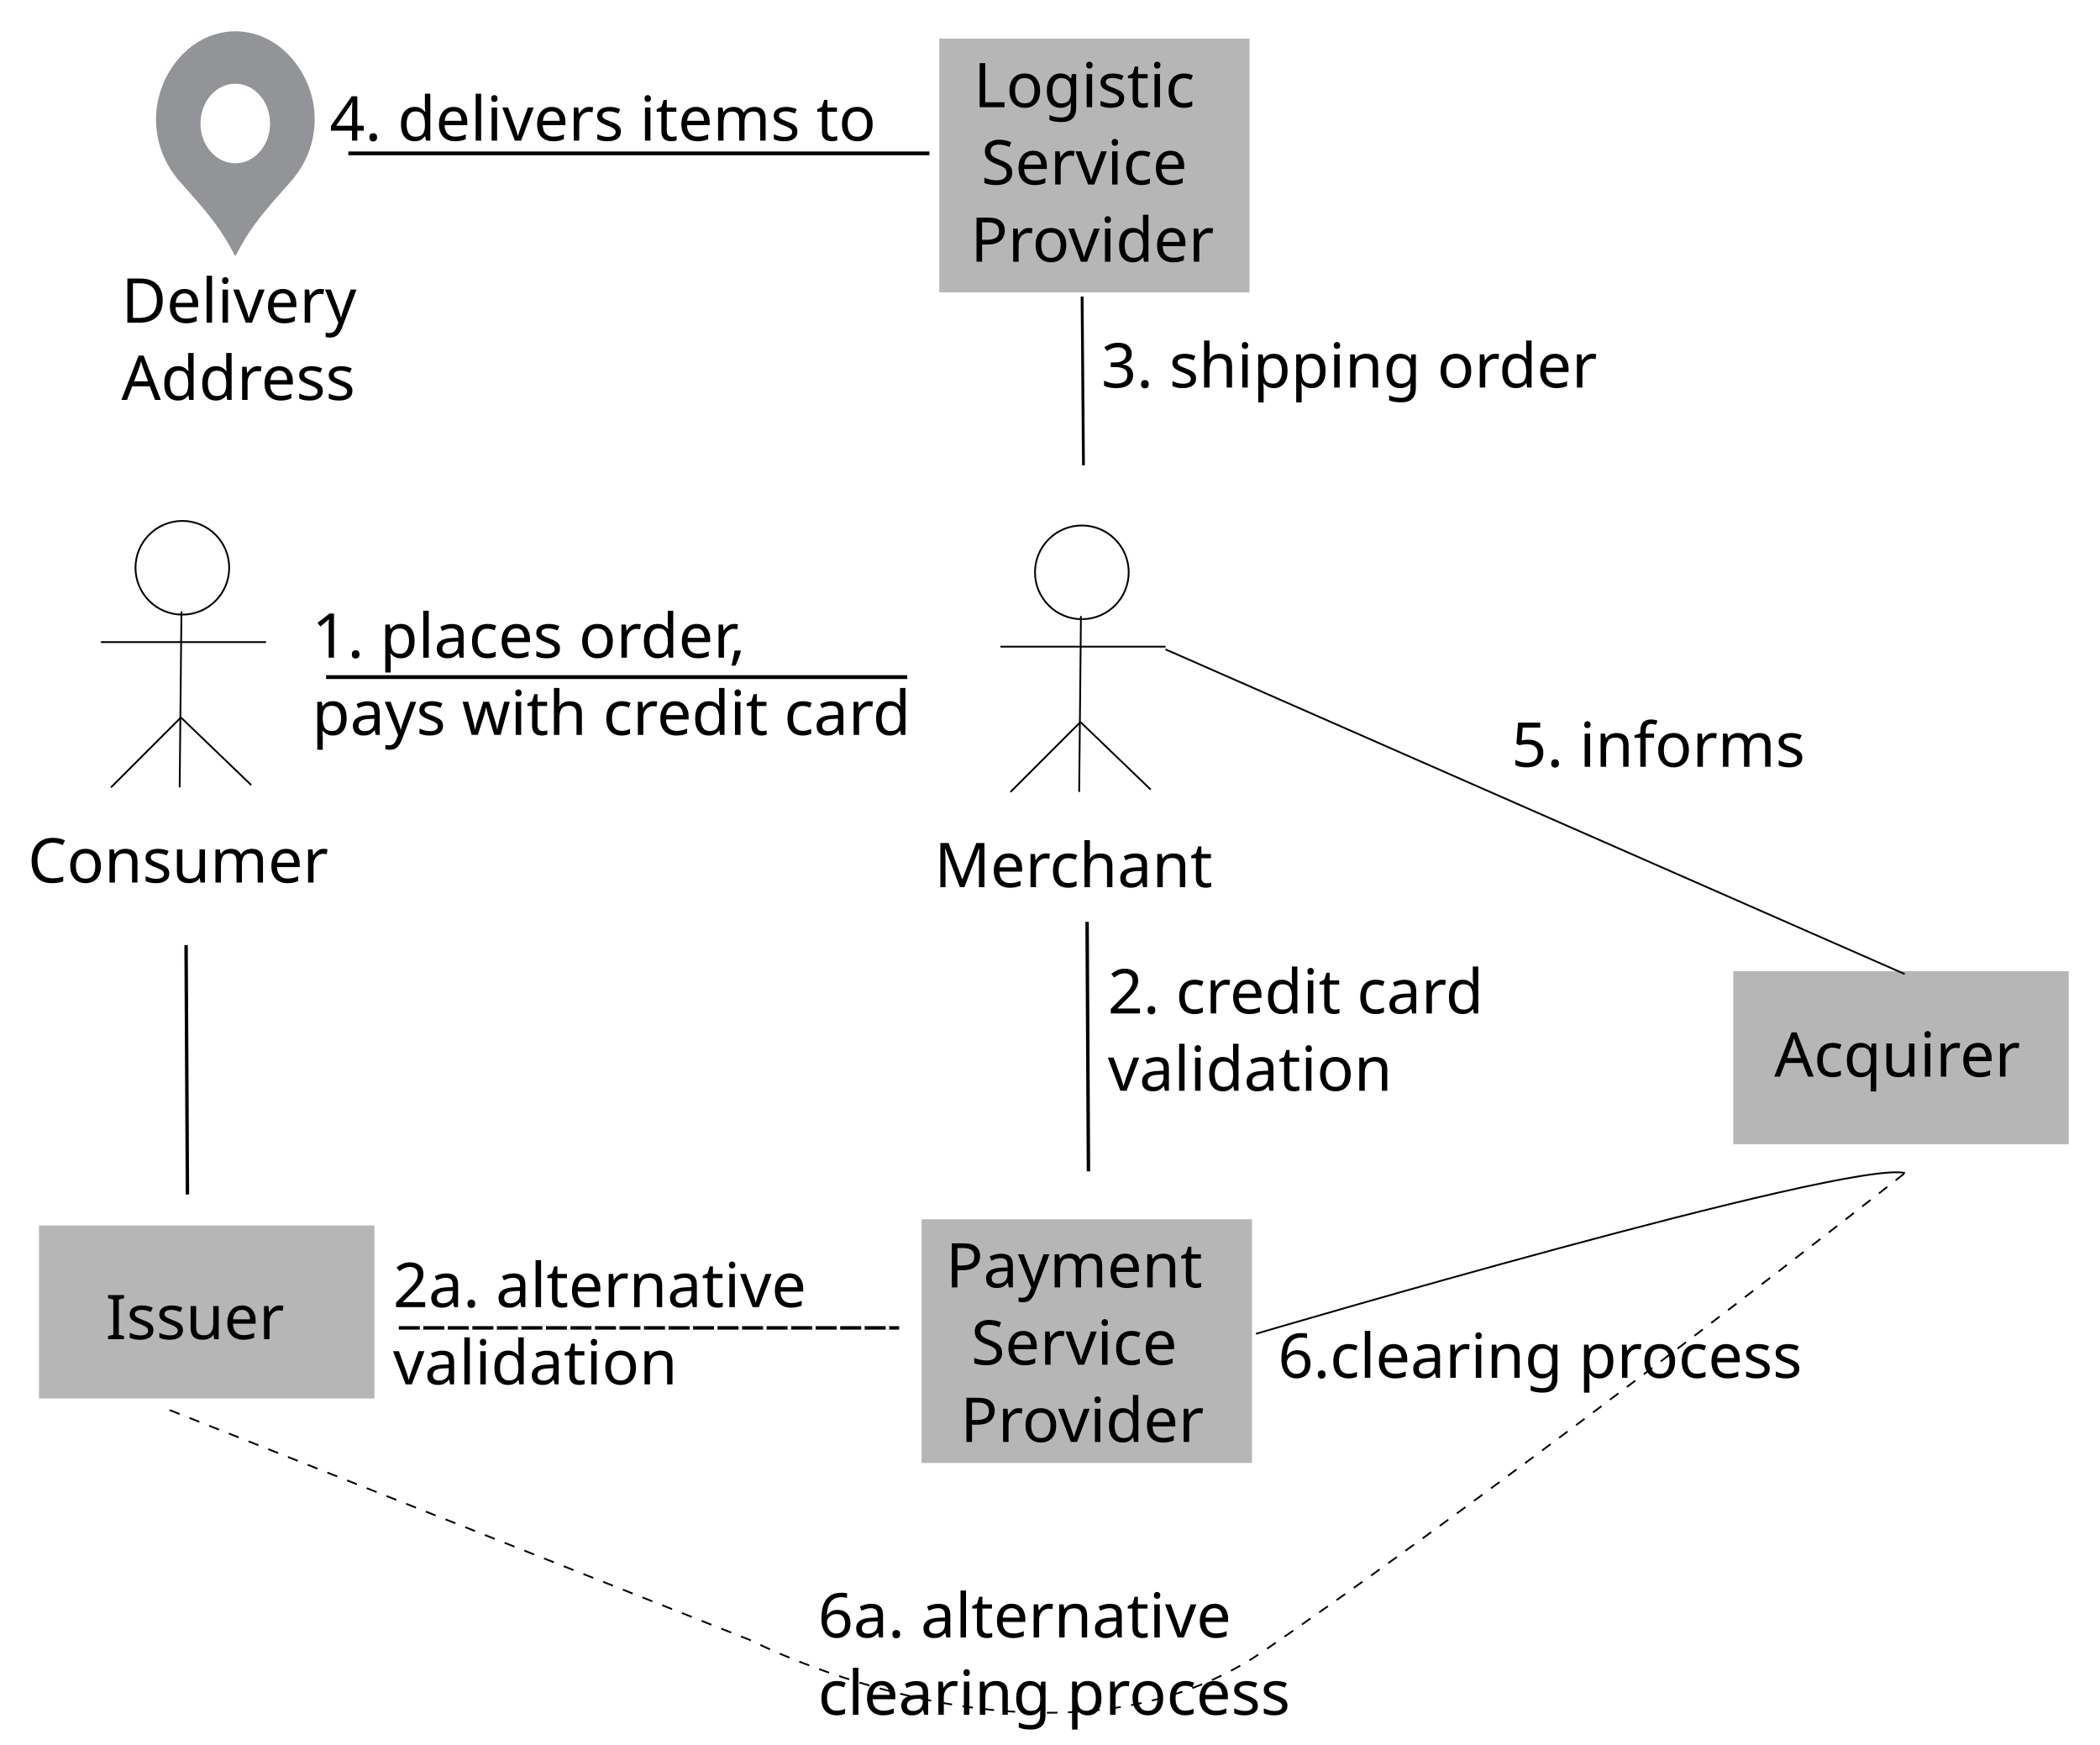
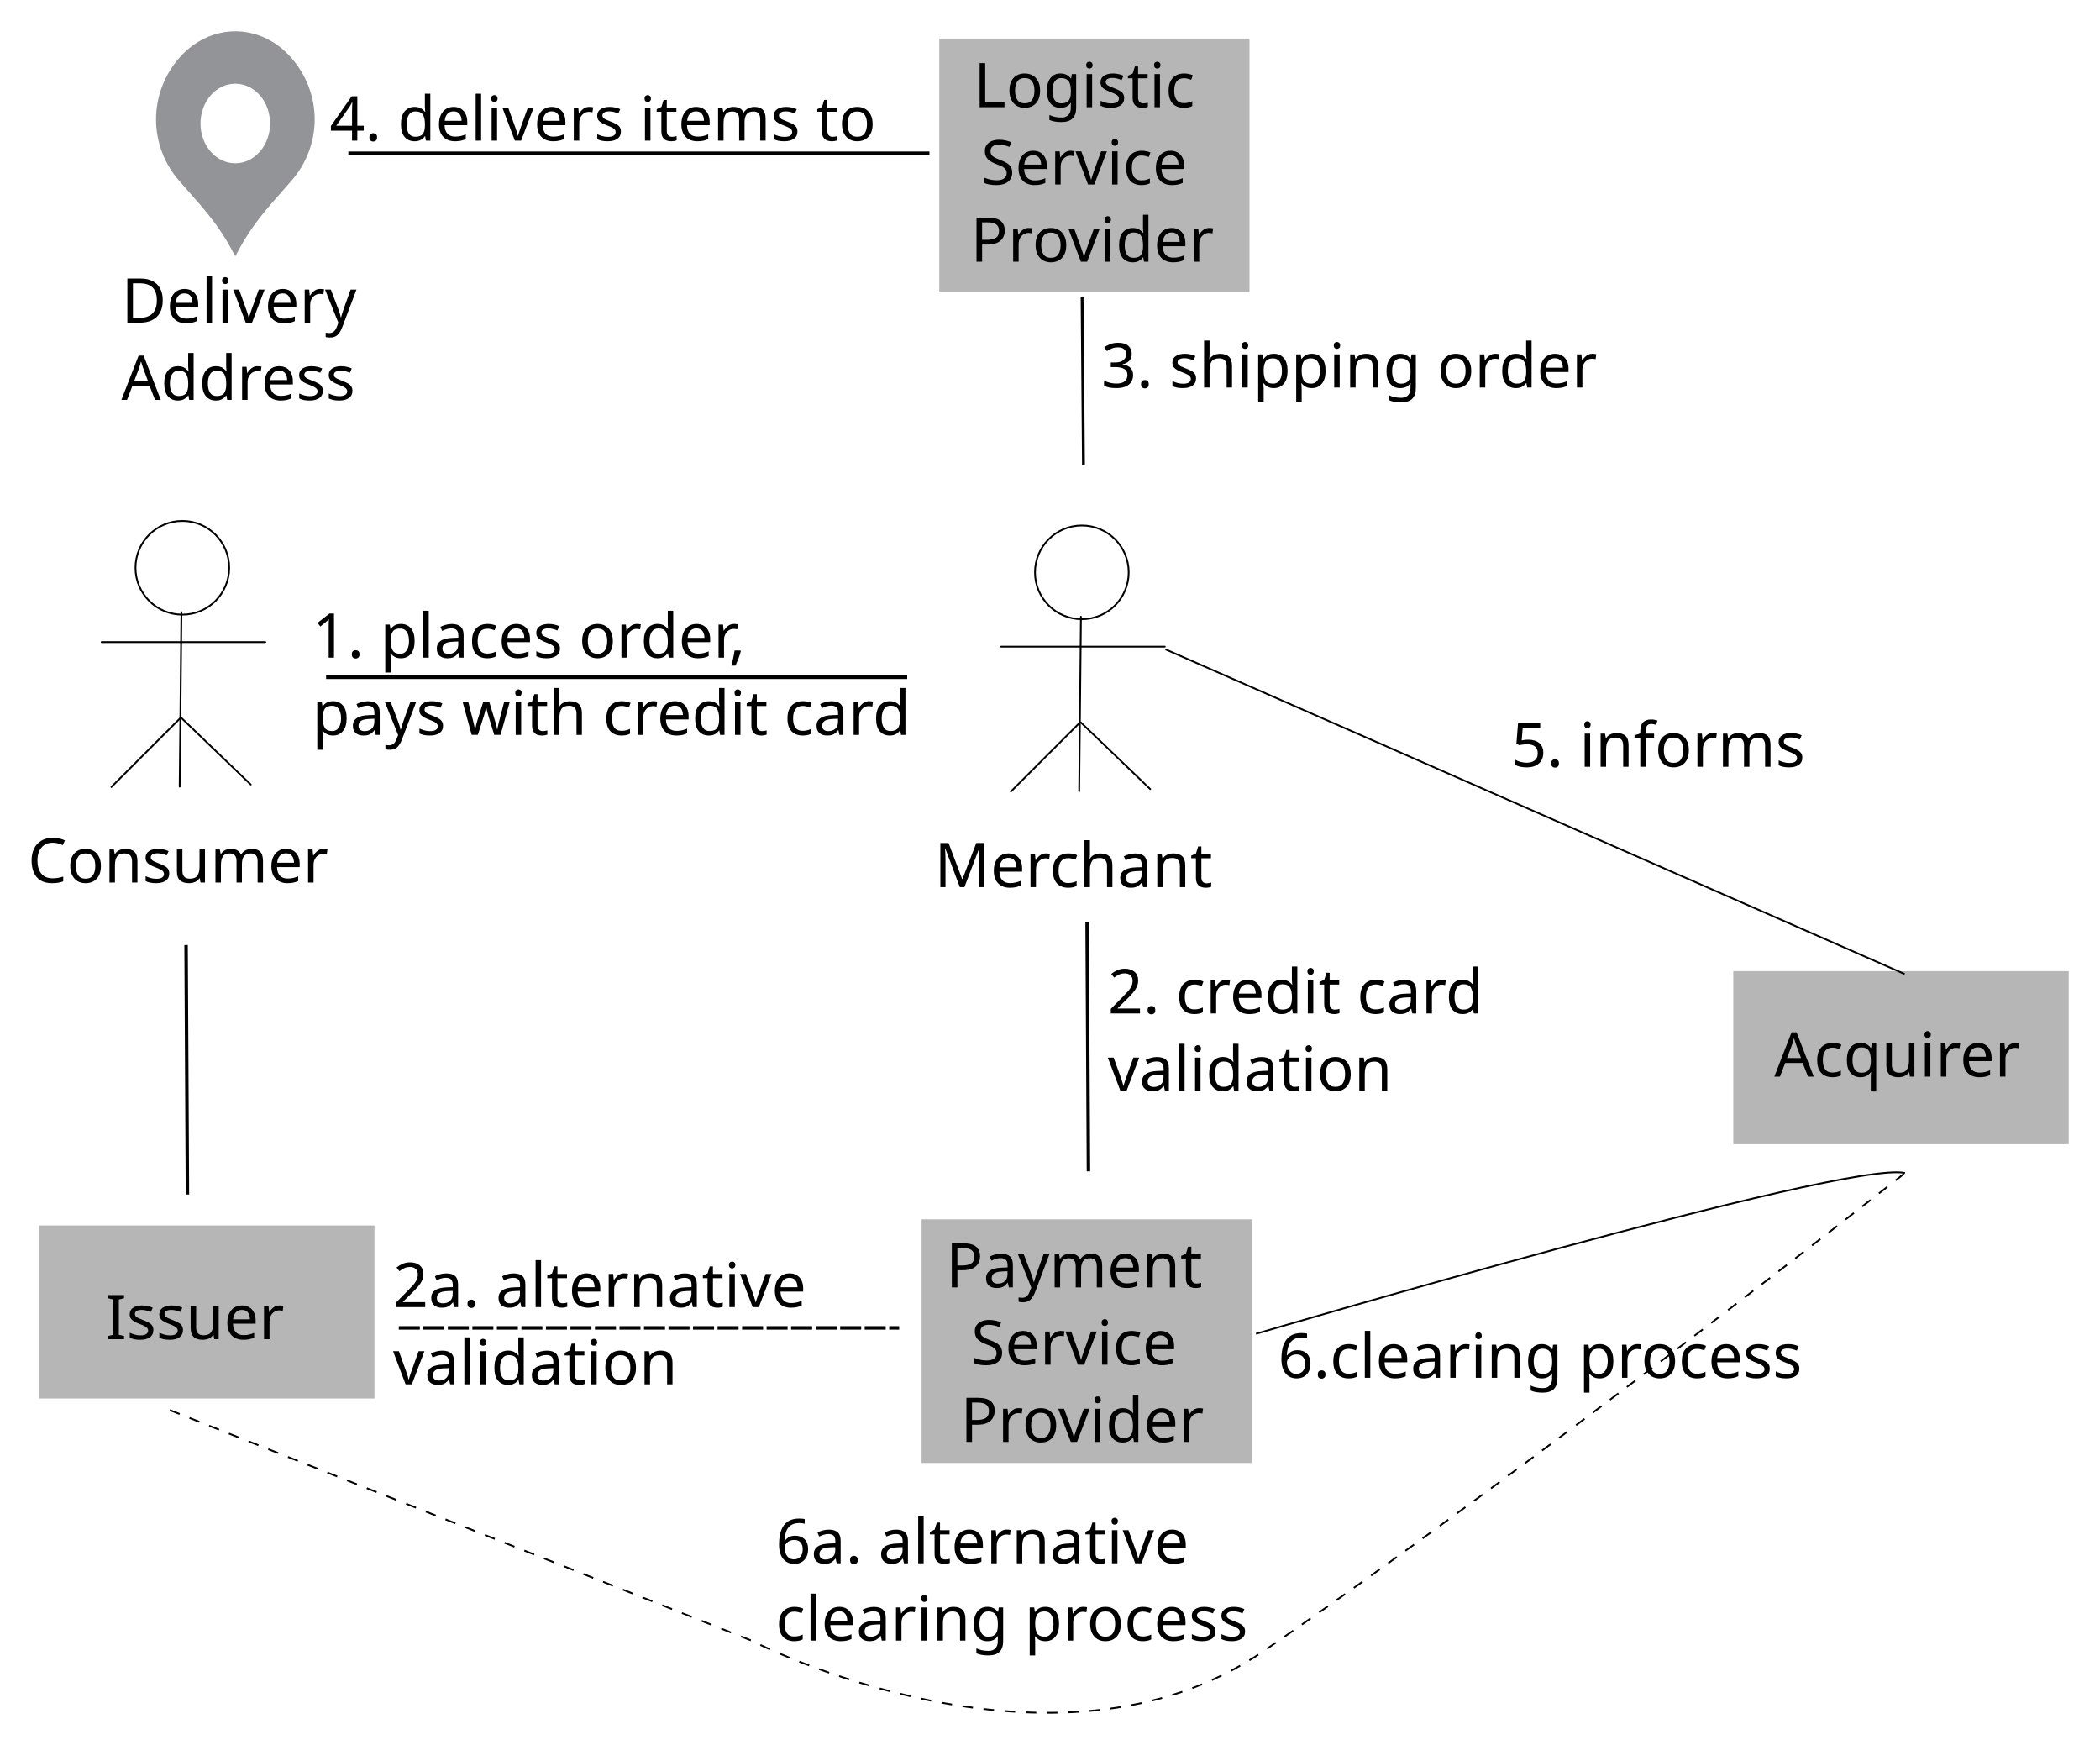
<svg xmlns="http://www.w3.org/2000/svg" width="335.699mm" height="278.895mm" viewBox="0 0 1189.486 988.211" id="svg3574" version="1.1">
  <defs id="defs3576" />
  <g id="layer1" transform="translate(-198.1143,-70.93135)">
    <g style="clip-rule:evenodd;fill-rule:evenodd;stroke-linecap:round;stroke-linejoin:round;stroke-miterlimit:1.414" id="g4373" transform="translate(-58.27653,-203.5116)">
      <circle id="circle4375" style="fill:none;stroke:#000000;stroke-width:1px" r="26.535" cy="595.988" cx="359.673" />
      <g id="g4377" transform="translate(-1,0)">
        <path id="path4379" style="fill:none;stroke:#000000;stroke-width:1px" d="m 360.163,621.141 -1,98.806" />
      </g>
      <path id="path4381" style="fill:none;stroke:#000000;stroke-width:1px" d="m 313.952,638.078 92.721,0" />
      <g id="g4383" transform="matrix(1.2034,0,0,1.2034,-72.93,-138.53)">
        <path id="path4385" style="fill:none;stroke:#000000;stroke-width:0.83px" d="m 358.554,681.07 -32.456,32.456" />
      </g>
      <g id="g4387" transform="matrix(-1.21152,0,0,1.16417,793.475,-111.923)">
        <path id="path4389" style="fill:none;stroke:#000000;stroke-width:0.84px" d="m 358.554,681.07 -32.456,32.456" />
      </g>
    </g>
    <g style="clip-rule:evenodd;fill-rule:evenodd;stroke-linecap:round;stroke-linejoin:round;stroke-miterlimit:1.414" id="g4391" transform="translate(54.43347,-261.4016)">
      <text id="text4393" style="font-size:41.667px;line-height:125%;font-family:ArialMT;fill:#000000" y="832.153" x="159.432">
        <tspan style="font-style:normal;font-variant:normal;font-weight:normal;font-stretch:normal;font-size:35px;line-height:125%;font-family:ArialMT;-inkscape-font-specification:'ArialMT, Normal';text-align:start;writing-mode:lr-tb;text-anchor:start" id="tspan5265">Consumer</tspan>
      </text>
    </g>
    <path style="clip-rule:evenodd;fill:none;fill-rule:evenodd;stroke:#000000;stroke-width:2.138px;stroke-linecap:butt;stroke-linejoin:miter;stroke-miterlimit:1.414;stroke-opacity:1" d="m 382.827,454.391 329.143,0" id="path6086" />
    <g style="clip-rule:evenodd;fill-rule:evenodd;stroke-linecap:round;stroke-linejoin:round;stroke-miterlimit:1.414" id="g4391-6" transform="translate(212.5055,75.17996)">
      <text id="text4393-3" style="font-size:41.667px;line-height:125%;font-family:ArialMT;fill:#000000" y="754.153" x="45.432">
        <tspan style="font-style:normal;font-variant:normal;font-weight:normal;font-stretch:normal;font-size:35px;line-height:125%;font-family:ArialMT;-inkscape-font-specification:'ArialMT, Normal';text-align:start;writing-mode:lr-tb;text-anchor:start" id="tspan5265-1">Issuer</tspan>
      </text>
    </g>
    <rect style="clip-rule:evenodd;opacity:0.286;fill-rule:evenodd;stroke:none;stroke-width:1;stroke-linecap:round;stroke-linejoin:round;stroke-miterlimit:4;stroke-dasharray:none;stroke-dashoffset:8;stroke-opacity:1" id="rect6155" width="190" height="98" x="220.215" y="764.926" />
    <g style="clip-rule:evenodd;fill-rule:evenodd;stroke-linecap:round;stroke-linejoin:round;stroke-miterlimit:1.414" id="g4373-4" transform="translate(451.2237,-200.9311)">
      <circle id="circle4375-9" style="fill:none;stroke:#000000;stroke-width:1px" r="26.535" cy="595.988" cx="359.673" />
      <g id="g4377-7" transform="translate(-1,0)">
        <path id="path4379-1" style="fill:none;stroke:#000000;stroke-width:1px" d="m 360.163,621.141 -1,98.806" />
      </g>
      <path id="path4381-5" style="fill:none;stroke:#000000;stroke-width:1px" d="m 313.952,638.078 92.721,0" />
      <g id="g4383-3" transform="matrix(1.2034,0,0,1.2034,-72.93,-138.53)">
        <path id="path4385-4" style="fill:none;stroke:#000000;stroke-width:0.83px" d="m 358.554,681.07 -32.456,32.456" />
      </g>
      <g id="g4387-8" transform="matrix(-1.21152,0,0,1.16417,793.475,-111.923)">
        <path id="path4389-2" style="fill:none;stroke:#000000;stroke-width:0.84px" d="m 358.554,681.07 -32.456,32.456" />
      </g>
    </g>
    <g style="clip-rule:evenodd;fill-rule:evenodd;stroke-linecap:round;stroke-linejoin:round;stroke-miterlimit:1.414" id="g4391-4" transform="translate(563.9337,-258.8211)">
      <text id="text4393-2" style="font-size:41.667px;line-height:125%;font-family:ArialMT;fill:#000000" y="832.153" x="163.432">
        <tspan style="font-style:normal;font-variant:normal;font-weight:normal;font-stretch:normal;font-size:35px;line-height:125%;font-family:ArialMT;-inkscape-font-specification:'ArialMT, Normal';text-align:start;writing-mode:lr-tb;text-anchor:start" id="tspan5265-5">Merchant</tspan>
      </text>
    </g>
    <g style="clip-rule:evenodd;fill-rule:evenodd;stroke-linecap:round;stroke-linejoin:round;stroke-miterlimit:1.414" id="g4391-6-0" transform="translate(1157.698,-73.5179)">
      <text id="text4393-3-3" style="font-size:41.667px;line-height:125%;font-family:ArialMT;fill:#000000" y="754.153" x="45.432">
        <tspan style="font-style:normal;font-variant:normal;font-weight:normal;font-stretch:normal;font-size:35px;line-height:125%;font-family:ArialMT;-inkscape-font-specification:'ArialMT, Normal';text-align:start;writing-mode:lr-tb;text-anchor:start" id="tspan5265-1-2">Acquirer</tspan>
      </text>
    </g>
    <rect style="clip-rule:evenodd;opacity:0.286;fill-rule:evenodd;stroke:none;stroke-width:1;stroke-linecap:round;stroke-linejoin:round;stroke-miterlimit:4;stroke-dasharray:none;stroke-dashoffset:8;stroke-opacity:1" id="rect6155-1" width="190" height="98" x="1179.883" y="620.914" />
    <path style="clip-rule:evenodd;fill:none;fill-rule:evenodd;stroke:#000000;stroke-width:1.945px;stroke-linecap:butt;stroke-linejoin:miter;stroke-miterlimit:1.414;stroke-opacity:1" d="m 303.515,606.122 0.765,141.29" id="path6086-9-23-8-7" />
    <text x="374.866" y="443.388" style="font-style:normal;font-variant:normal;font-weight:normal;font-stretch:normal;font-size:35px;line-height:125%;font-family:ArialMT;-inkscape-font-specification:'ArialMT, Normal';text-align:start;writing-mode:lr-tb;text-anchor:start;clip-rule:evenodd;fill:#000000;fill-rule:evenodd;stroke-linecap:round;stroke-linejoin:round;stroke-miterlimit:1.414" id="text4393-1">
      <tspan id="tspan4777" x="374.866" y="443.388">1. places order,</tspan>
      <tspan id="tspan4779" x="374.866" y="487.138">pays with credit card</tspan>
    </text>
    <g transform="translate(765.6714,45.86659)" id="g4391-6-0-1" style="clip-rule:evenodd;fill-rule:evenodd;stroke-linecap:round;stroke-linejoin:round;stroke-miterlimit:1.414">
      <text x="45.432" y="754.153" style="font-style:normal;font-variant:normal;font-weight:normal;font-stretch:normal;font-size:35px;line-height:125%;font-family:ArialMT;-inkscape-font-specification:'ArialMT, Normal';text-align:start;writing-mode:lr-tb;text-anchor:start;fill:#000000" id="text4393-3-3-3">
        <tspan style="font-style:normal;font-variant:normal;font-weight:normal;font-stretch:normal;font-size:35px;line-height:125%;font-family:ArialMT;-inkscape-font-specification:'ArialMT, Normal';text-align:center;writing-mode:lr-tb;text-anchor:middle" y="754.153" x="45.432" id="tspan3760">Payment</tspan>
        <tspan style="font-style:normal;font-variant:normal;font-weight:normal;font-stretch:normal;font-size:35px;line-height:125%;font-family:ArialMT;-inkscape-font-specification:'ArialMT, Normal';text-align:center;writing-mode:lr-tb;text-anchor:middle" y="797.903" x="45.432" id="tspan3762">Service</tspan>
        <tspan style="font-style:normal;font-variant:normal;font-weight:normal;font-stretch:normal;font-size:35px;line-height:125%;font-family:ArialMT;-inkscape-font-specification:'ArialMT, Normal';text-align:center;writing-mode:lr-tb;text-anchor:middle" y="841.653" x="45.432" id="tspan3764">Provider</tspan>
      </text>
    </g>
    <rect y="761.441" x="720.143" height="138" width="187.143" id="rect6155-1-4" style="clip-rule:evenodd;opacity:0.286;fill-rule:evenodd;stroke:none;stroke-width:1;stroke-linecap:round;stroke-linejoin:round;stroke-miterlimit:4;stroke-dasharray:none;stroke-dashoffset:8;stroke-opacity:1" />
    <path id="path6086-9-23-8-9" d="m 813.871,593.003 0.765,141.29" style="clip-rule:evenodd;fill:none;fill-rule:evenodd;stroke:#000000;stroke-width:1.945px;stroke-linecap:butt;stroke-linejoin:miter;stroke-miterlimit:1.414;stroke-opacity:1" />
    <text x="825.609" y="644.875" style="font-style:normal;font-variant:normal;font-weight:normal;font-stretch:normal;font-size:35px;line-height:125%;font-family:ArialMT;-inkscape-font-specification:'ArialMT, Normal';text-align:start;writing-mode:lr-tb;text-anchor:start;clip-rule:evenodd;fill:#000000;fill-rule:evenodd;stroke-linecap:round;stroke-linejoin:round;stroke-miterlimit:1.414" id="text4393-1-6">
      <tspan y="644.875" x="825.609" id="tspan3784">2. credit card</tspan>
      <tspan y="688.625" x="825.609" id="tspan3786">validation</tspan>
    </text>
    <path style="clip-rule:evenodd;fill:none;fill-rule:evenodd;stroke:#000000;stroke-width:1.984;stroke-linecap:butt;stroke-linejoin:miter;stroke-miterlimit:1.414;stroke-dasharray:11.905, 1.984;stroke-dashoffset:0;stroke-opacity:1" d="m 424,822.934 283.429,0" id="path6086-6" />
    <text x="420.752" y="811.161" style="font-style:normal;font-variant:normal;font-weight:normal;font-stretch:normal;font-size:35px;line-height:125%;font-family:ArialMT;-inkscape-font-specification:'ArialMT, Normal';text-align:start;writing-mode:lr-tb;text-anchor:start;clip-rule:evenodd;fill:#000000;fill-rule:evenodd;stroke-linecap:round;stroke-linejoin:round;stroke-miterlimit:1.414" id="text4393-1-0">
      <tspan id="tspan4785" x="420.752" y="811.161">2a. alternative</tspan>
      <tspan id="tspan4787" x="420.752" y="854.911">validation</tspan>
    </text>
    <g style="clip-rule:evenodd;fill-rule:evenodd;stroke-linecap:round;stroke-linejoin:round;stroke-miterlimit:1.414" id="g4391-6-0-4" transform="translate(771.3857,-622.4981)">
      <text id="text4393-3-3-0" style="font-style:normal;font-variant:normal;font-weight:normal;font-stretch:normal;font-size:35px;line-height:125%;font-family:ArialMT;-inkscape-font-specification:'ArialMT, Normal';text-align:center;writing-mode:lr-tb;text-anchor:middle;fill:#000000" y="754.153" x="45.432">
        <tspan id="tspan4733" x="45.432" y="754.153">Logistic</tspan>
        <tspan id="tspan4735" x="45.432" y="797.903">Service</tspan>
        <tspan id="tspan4737" x="45.432" y="841.653">Provider</tspan>
      </text>
    </g>
    <rect style="clip-rule:evenodd;opacity:0.286;fill-rule:evenodd;stroke:none;stroke-width:1;stroke-linecap:round;stroke-linejoin:round;stroke-miterlimit:4;stroke-dasharray:none;stroke-dashoffset:8;stroke-opacity:1" id="rect6155-1-5" width="175.714" height="143.714" x="730.143" y="92.791" />
    <path style="clip-rule:evenodd;fill:none;fill-rule:evenodd;stroke:#000000;stroke-width:1.607px;stroke-linecap:butt;stroke-linejoin:miter;stroke-miterlimit:1.414;stroke-opacity:1" d="m 811.042,238.869 0.772,95.557" id="path6086-9-23-8-1" />
    <text x="821.897" y="290.392" style="font-style:normal;font-variant:normal;font-weight:normal;font-stretch:normal;font-size:35px;line-height:125%;font-family:ArialMT;-inkscape-font-specification:'ArialMT, Normal';text-align:start;writing-mode:lr-tb;text-anchor:start;clip-rule:evenodd;fill:#000000;fill-rule:evenodd;stroke-linecap:round;stroke-linejoin:round;stroke-miterlimit:1.414" id="text4393-1-6-2">
      <tspan id="tspan4775" x="821.897" y="290.392">3. shipping order</tspan>
    </text>
    <path d="m 363.119,103.681 c -4.266,-4.884 -9.25,-8.67 -14.821,-11.261 -16.765,-7.766 -35.862,-3.318 -48.643,11.281 -8.479,9.711 -13.159,22.075 -13.159,34.86 0,12.765 4.677,25.142 13.159,34.843 l 4.665,5.287 c 9.363,10.58 17.437,19.715 24.364,32.412 l 2.695,4.973 2.712,-4.973 c 6.928,-12.698 15.002,-21.832 24.348,-32.4 l 4.678,-5.315 c 17.658,-20.194 17.658,-49.511 10e-4,-69.707 z m -17.796,53.109 c -7.697,8.816 -20.174,8.816 -27.873,0 -7.696,-8.786 -7.696,-23.055 0,-31.857 7.699,-8.786 20.175,-8.786 27.873,0 7.68,8.803 7.68,23.068 0,31.857 z" id="path11" style="fill:#929497" />
    <g style="clip-rule:evenodd;fill-rule:evenodd;stroke-linecap:round;stroke-linejoin:round;stroke-miterlimit:1.414" id="g4391-7" transform="translate(107.4338,-578.4789)">
      <text id="text4393-12" style="font-style:normal;font-variant:normal;font-weight:normal;font-stretch:normal;font-size:35px;line-height:125%;font-family:ArialMT;-inkscape-font-specification:'ArialMT, Normal';text-align:start;writing-mode:lr-tb;text-anchor:start;fill:#000000" y="832.153" x="159.432">
        <tspan id="tspan4899" x="159.432" y="832.153">Delivery</tspan>
        <tspan id="tspan4901" x="159.432" y="875.903">Address</tspan>
      </text>
    </g>
    <path style="clip-rule:evenodd;fill:none;fill-rule:evenodd;stroke:#000000;stroke-width:2.138px;stroke-linecap:butt;stroke-linejoin:miter;stroke-miterlimit:1.414;stroke-opacity:1" d="m 395.429,157.791 329.143,0" id="path6086-7" />
    <text x="384.813" y="150.589" style="font-style:normal;font-variant:normal;font-weight:normal;font-stretch:normal;font-size:35px;line-height:125%;font-family:ArialMT;-inkscape-font-specification:'ArialMT, Normal';text-align:start;writing-mode:lr-tb;text-anchor:start;clip-rule:evenodd;fill:#000000;fill-rule:evenodd;stroke-linecap:round;stroke-linejoin:round;stroke-miterlimit:1.414" id="text4393-1-6-2-9">
      <tspan id="tspan4955" x="384.813" y="150.589">4. delivers items to</tspan>
    </text>
    <path style="clip-rule:evenodd;fill:none;fill-rule:evenodd;stroke:#000000;stroke-width:1;stroke-linecap:butt;stroke-linejoin:miter;stroke-miterlimit:1.414;stroke-opacity:1;stroke-dasharray:none" d="M 858.292,438.68 1276.957,622.539" id="path6086-1" />
    <text x="1054.242" y="505.161" style="font-style:normal;font-variant:normal;font-weight:normal;font-stretch:normal;font-size:35px;line-height:125%;font-family:ArialMT;-inkscape-font-specification:'ArialMT, Normal';text-align:start;writing-mode:lr-tb;text-anchor:start;clip-rule:evenodd;fill:#000000;fill-rule:evenodd;stroke-linecap:round;stroke-linejoin:round;stroke-miterlimit:1.414" id="text4393-1-6-2-4">
      <tspan id="tspan4990" x="1054.242" y="505.161">5. informs</tspan>
    </text>
    <path style="fill:none;fill-rule:evenodd;stroke:#000000;stroke-width:1;stroke-linecap:butt;stroke-linejoin:miter;stroke-opacity:1;stroke-miterlimit:4;stroke-dasharray:6,6;stroke-dashoffset:0" d="m 294.286,869.505 329.333,130.464 c 0,0 170.836,88.177 290.667,5.714 C 1070.693,898.051 1277.143,735.219 1277.143,735.219" id="path4992" />
-     <text x="661.458" y="998.268" style="font-style:normal;font-variant:normal;font-weight:normal;font-stretch:normal;font-size:35px;line-height:125%;font-family:ArialMT;-inkscape-font-specification:'ArialMT, Normal';text-align:start;writing-mode:lr-tb;text-anchor:start;clip-rule:evenodd;fill:#000000;fill-rule:evenodd;stroke-linecap:round;stroke-linejoin:round;stroke-miterlimit:1.414" id="text4393-1-6-2-4-4">
-       <tspan id="tspan5012" x="661.458" y="998.268">6a. alternative</tspan>
-       <tspan x="661.458" y="1042.018" id="tspan4211">clearing process</tspan>
+     <text x="637.458" y="956.268" style="font-style:normal;font-variant:normal;font-weight:normal;font-stretch:normal;font-size:35px;line-height:125%;font-family:ArialMT;-inkscape-font-specification:'ArialMT, Normal';text-align:start;writing-mode:lr-tb;text-anchor:start;clip-rule:evenodd;fill:#000000;fill-rule:evenodd;stroke-linecap:round;stroke-linejoin:round;stroke-miterlimit:1.414" id="text4393-1-6-2-4-4">
+       <tspan id="tspan5012" x="637.458" y="956.268">6a. alternative</tspan>
+       <tspan x="637.458" y="1000.018" id="tspan4211">clearing process</tspan>
    </text>
    <path style="fill:none;fill-rule:evenodd;stroke:#000000;stroke-width:1px;stroke-linecap:butt;stroke-linejoin:miter;stroke-opacity:1" d="m 1277.143,735.219 c -33.314,-7.505 -367.6,91.066 -367.6,91.066" id="path4213" />
    <text x="922.01" y="851.209" style="font-style:normal;font-variant:normal;font-weight:normal;font-stretch:normal;font-size:35px;line-height:125%;font-family:ArialMT;-inkscape-font-specification:'ArialMT, Normal';text-align:start;writing-mode:lr-tb;text-anchor:start;clip-rule:evenodd;fill:#000000;fill-rule:evenodd;stroke-linecap:round;stroke-linejoin:round;stroke-miterlimit:1.414" id="text4393-1-6-2-4-4-3">
      <tspan x="922.01" y="851.209" id="tspan4211-7">6.clearing process</tspan>
    </text>
  </g>
</svg>
